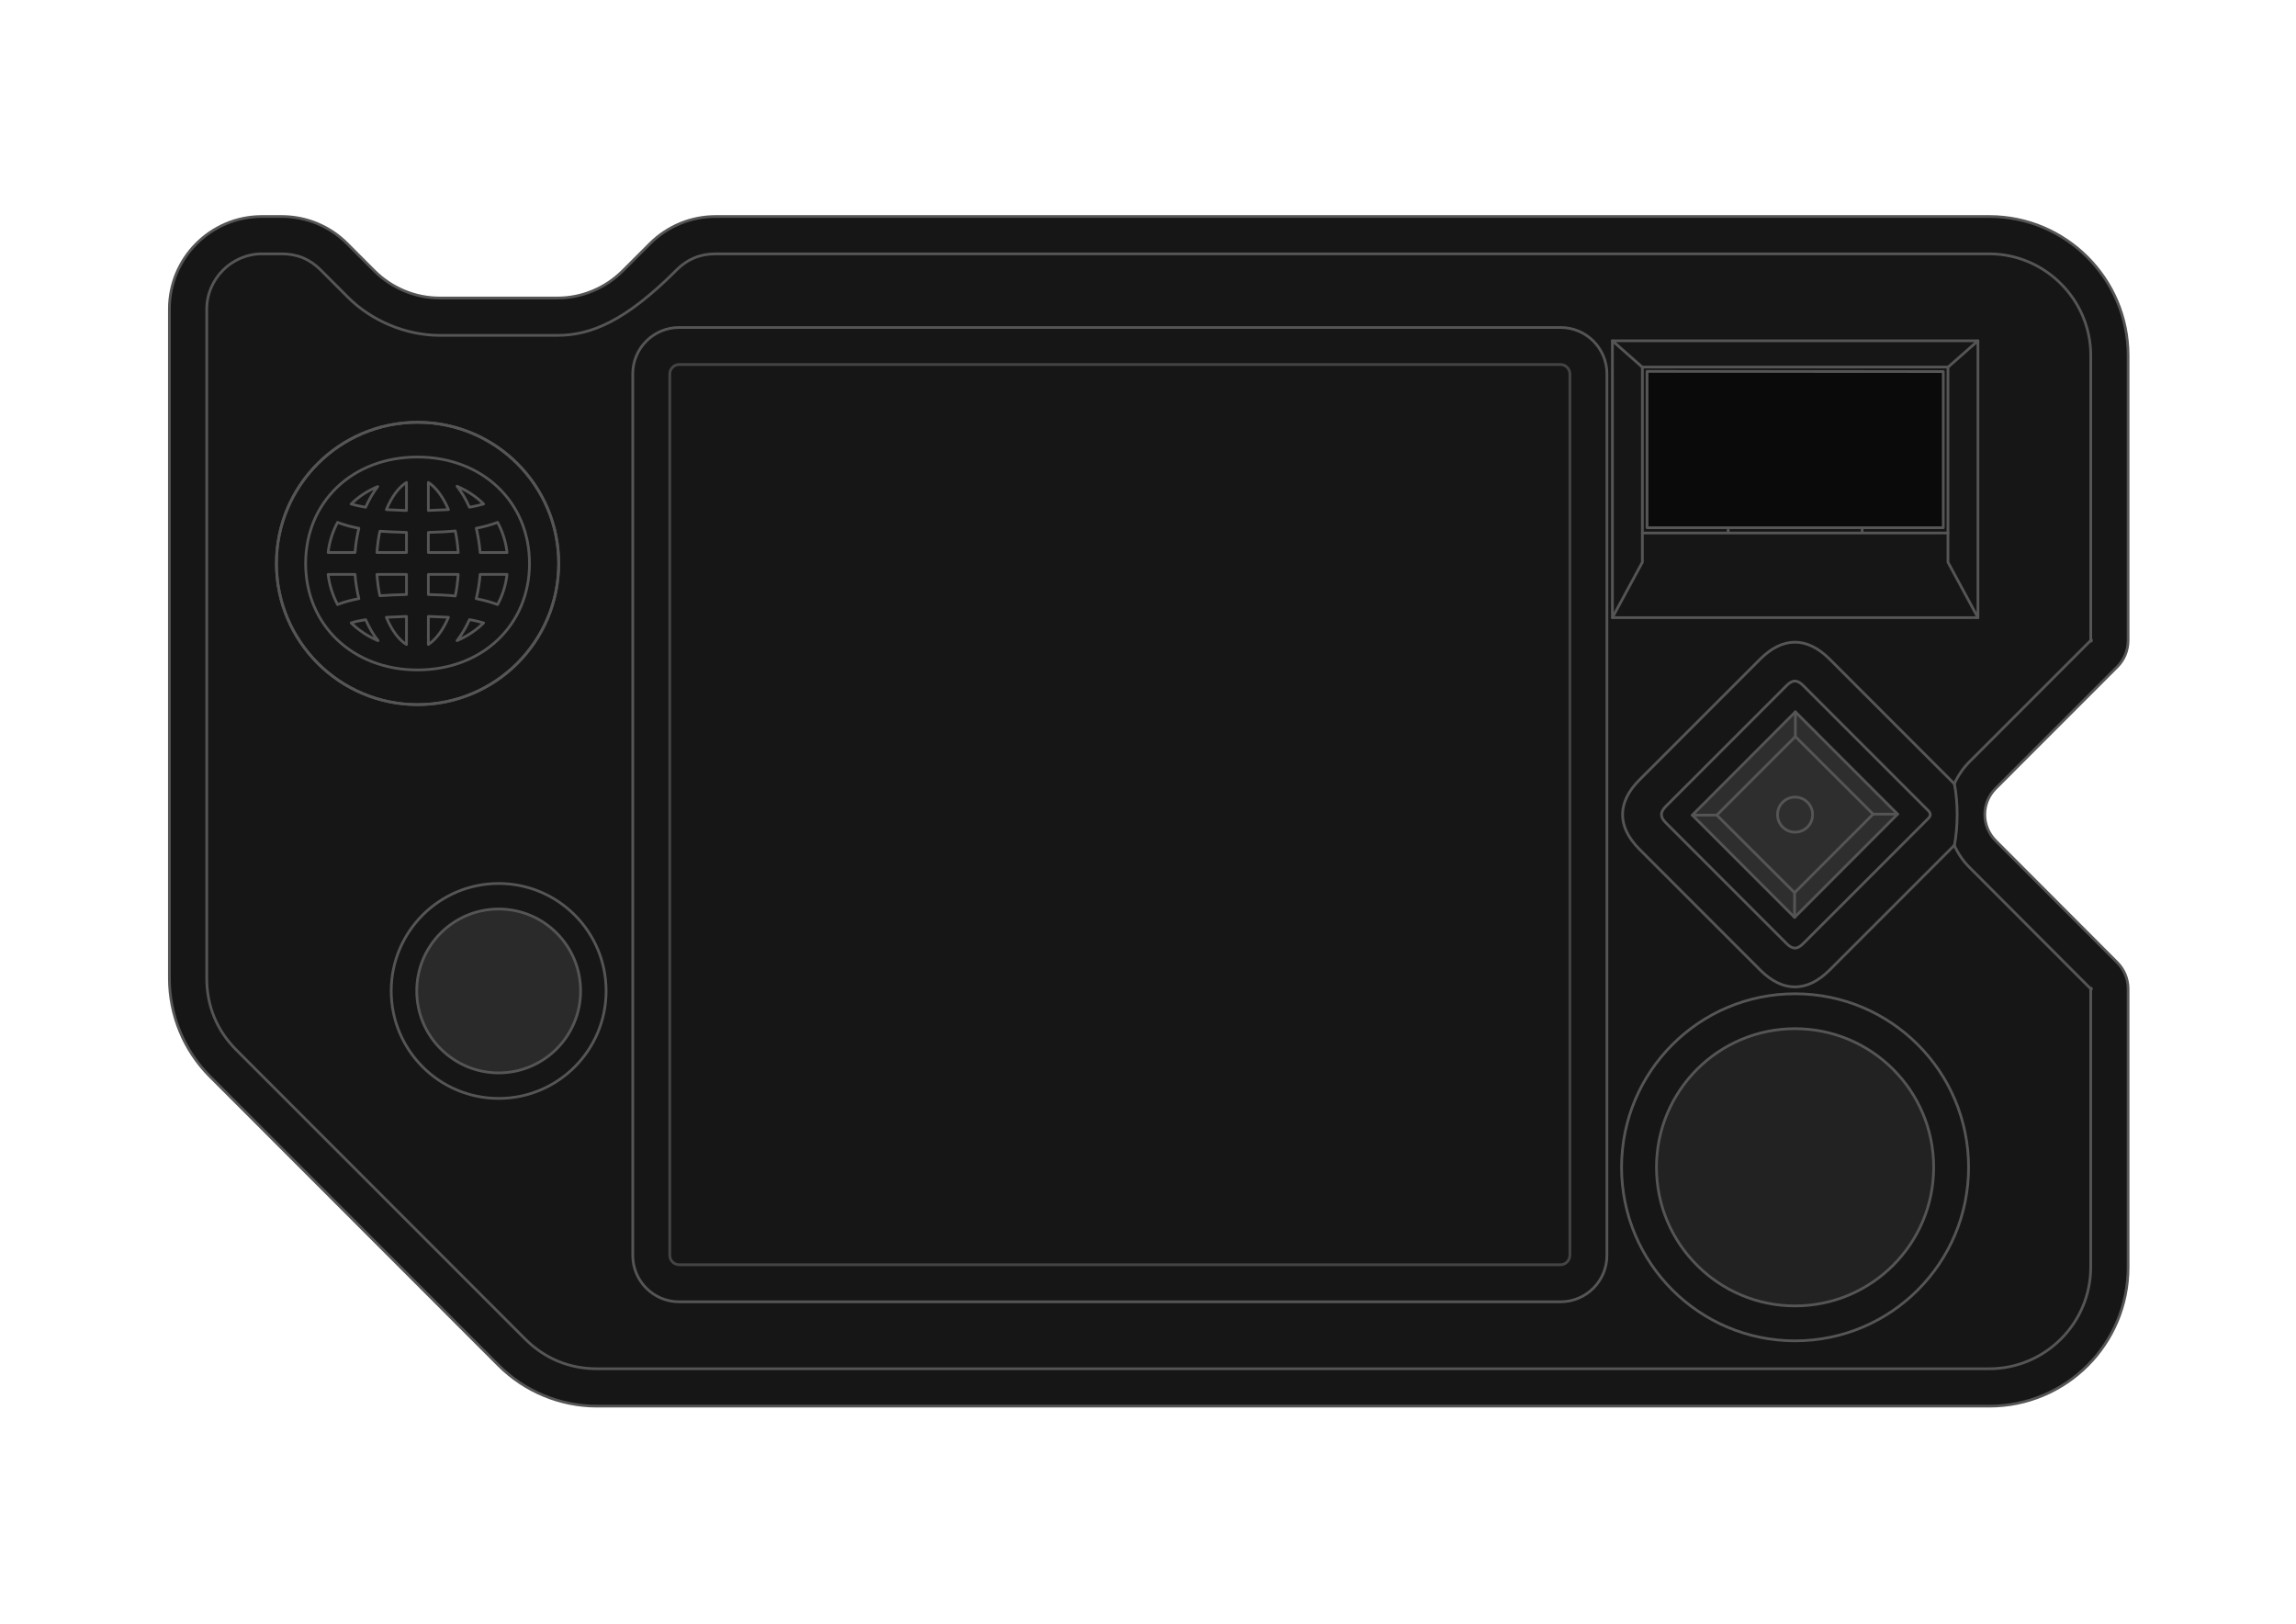
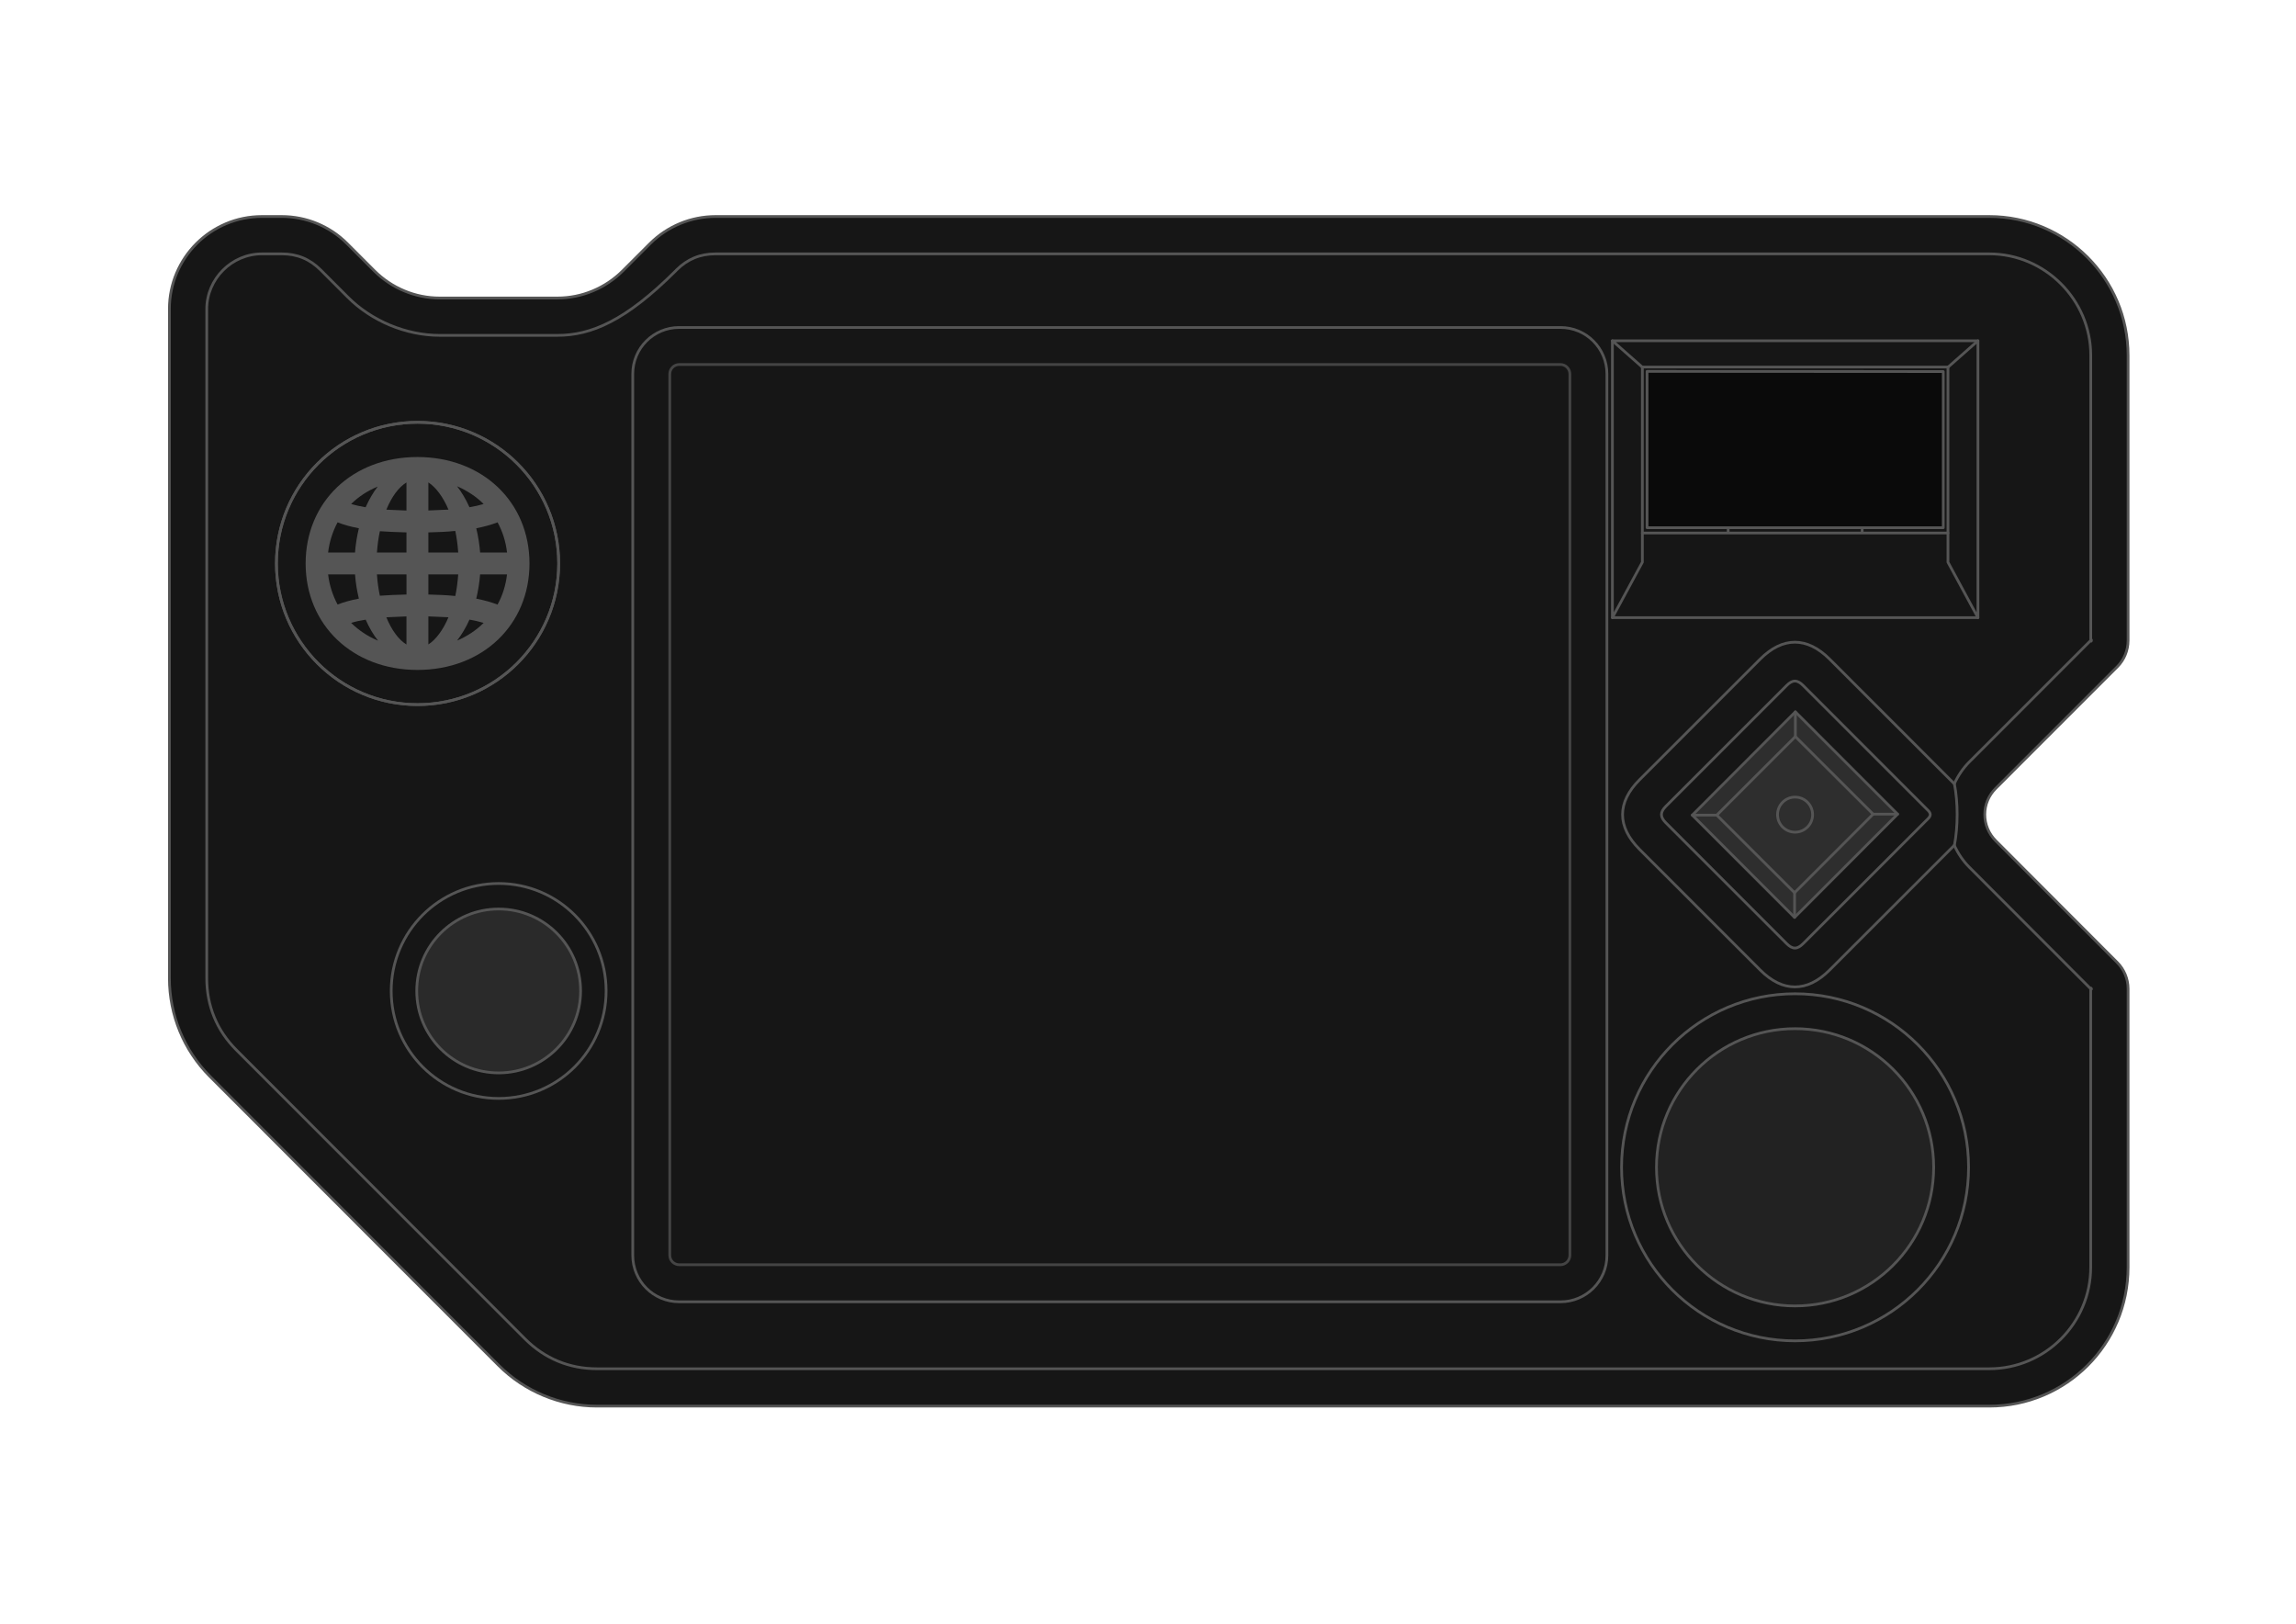
<svg xmlns="http://www.w3.org/2000/svg" id="device-top-view" version="1.1" viewBox="0 0 841.89 595.28">
  <defs>
    <style>
      .st0 {
        fill: #161616;
      }

      .st0, .st1, .st2, .st3, .st4, .st5, .st6 {
        stroke-linecap: round;
        stroke-linejoin: round;
      }

      .st0, .st1, .st2, .st4, .st5, .st6 {
        stroke: #555;
      }

      .st1, .st3 {
        fill: none;
      }

      .st2 {
        fill: #0a0a0a;
      }

      .st3 {
        stroke: #444;
      }

      .st4 {
        fill: #2e2e2e;
      }

      .st5 {
        fill: #2a2a2a;
      }

      .st6 {
        fill: #222;
      }
    </style>
  </defs>
  <path class="st0" d="M76.98,394.63l105.87,105.94c9.54,9.54,22.57,14.94,36.06,14.94h510.49c28.2,0,50.92-22.72,50.92-50.92v-102.14c0-3.61-1.48-7.08-4.02-9.63l-44.53-44.6c-2.55-2.55-4-6.01-4-9.61-.01-3.59,1.45-7.02,4-9.57l44.6-44.61c2.53-2.54,3.95-6.01,3.95-9.62v-104.51c0-28.11-22.81-50.93-50.92-50.93h-467.03c-8.98,0-17.61,3.57-23.99,9.91l-9.99,9.99c-6.38,6.37-14.99,9.98-23.99,9.98h-43.17c-9,0-17.62-3.61-23.99-9.98l-9.98-9.99c-6.34-6.35-14.97-9.91-23.96-9.91h-7.25c-18.74,0-33.94,15.2-33.94,33.94v245.29c0,13.51,5.32,26.48,14.87,36.03Z" />
  <g id="device-action-key">
    <polyline class="st4" points="695.81 298.48 658.32 260.98 620.53 298.84 658.03 336.33 695.81 298.48" />
    <polyline class="st1" points="686.83 298.48 658.03 327.28 629.51 298.84" />
    <path class="st1" d="M664.64,298.66c0-3.55-2.88-6.43-6.43-6.43s-6.43,2.88-6.43,6.43,2.88,6.43,6.43,6.43,6.43-2.88,6.43-6.43" />
    <polyline class="st1" points="695.81 298.48 686.83 298.48 658.32 270.04 658.32 260.98" />
    <polyline class="st1" points="658.32 270.04 629.51 298.84 620.53 298.84" />
    <line class="st1" x1="658.03" y1="327.28" x2="658.03" y2="336.33" />
  </g>
  <g id="device-display">
    <polygon class="st2" points="603.94 136.15 603.94 193.47 712.55 193.47 712.55 136.22 603.94 136.15" />
    <line class="st1" x1="682.81" y1="195.12" x2="682.81" y2="193.47" />
    <line class="st1" x1="633.68" y1="193.47" x2="633.68" y2="195.12" />
    <polyline class="st1" points="714.27 134.57 714.27 206.11 725.26 226.44 725.26 124.94 714.34 134.57" />
    <polyline class="st1" points="725.26 124.94 591.23 124.94 602.15 134.57 714.34 134.57" />
    <polyline class="st1" points="591.23 124.94 591.23 226.44 602.22 206.11 602.22 134.57" />
    <line class="st1" x1="714.27" y1="195.41" x2="602.22" y2="195.41" />
    <line class="st1" x1="591.23" y1="226.44" x2="725.26" y2="226.44" />
  </g>
  <g id="device-encoder2">
    <path class="st6" d="M709.03,427.95c0-28.07-22.75-50.82-50.82-50.82s-50.82,22.75-50.82,50.82,22.75,50.82,50.82,50.82,50.82-22.75,50.82-50.82" />
    <path class="st1" d="M721.83,427.95c0-35.14-28.48-63.62-63.62-63.62s-63.62,28.48-63.62,63.62,28.48,63.62,63.62,63.62,63.62-28.48,63.62-63.62" />
  </g>
  <g id="device-encoder1">
    <path class="st5" d="M152.81,363.3c0,16.59,13.45,30.04,30.04,30.04s30.04-13.45,30.04-30.04-13.45-30.04-30.04-30.04-30.04,13.45-30.04,30.04" />
    <path class="st1" d="M222.25,363.3c0-21.76-17.64-39.4-39.4-39.4s-39.4,17.64-39.4,39.4,17.64,39.4,39.4,39.4,39.4-17.64,39.4-39.4" />
    <circle class="st1" cx="153.11" cy="206.57" r="51.75" />
  </g>
  <g id="device-encoder1-detail">
-     <path class="st1" d="M176.05,202.56c-.22-3.03-.76-6.18-1.41-8.89,2.81-.54,5.53-1.3,7.81-2.17,1.84,3.37,3.03,7.16,3.47,11.06h-9.87ZM167.59,178.27c3.79,1.63,7.16,3.91,9.75,6.5-1.52.44-3.25.87-5.2,1.19-1.3-2.93-2.81-5.42-4.55-7.7h0ZM174.63,219.48c.65-2.71,1.19-5.86,1.41-8.89h9.87c-.44,3.91-1.63,7.7-3.47,11.06-2.27-.87-4.99-1.63-7.81-2.17ZM167.59,234.87c1.73-2.27,3.25-4.77,4.55-7.7,1.95.32,3.69.76,5.2,1.19-2.61,2.61-5.96,4.88-9.75,6.5h0ZM157.07,187.16v-10.3c2.71,1.73,5.42,5.32,7.37,9.97-2.17.1-4.55.22-7.37.32h0ZM157.07,202.56v-7.37c3.69-.1,6.83-.22,9.87-.54.54,2.49.87,5.1,1.08,7.91h-10.95ZM157.07,217.96v-7.37h10.95c-.22,2.81-.54,5.42-1.08,7.91-3.03-.32-6.18-.44-9.87-.54h0ZM157.07,236.28v-10.3c2.81.1,5.2.22,7.37.32-1.95,4.66-4.66,8.24-7.37,9.97h0ZM141.67,186.84c1.95-4.77,4.55-8.24,7.37-9.97v10.3c-2.81-.1-5.2-.22-7.37-.32h0ZM138.21,202.56c.22-2.81.54-5.32,1.08-7.81,2.81.22,6.08.32,9.75.44v7.37h-10.84,0ZM141.67,226.31c2.17-.1,4.55-.22,7.37-.32v10.3c-2.81-1.73-5.42-5.2-7.37-9.97h0ZM139.29,218.4c-.54-2.49-.87-4.99-1.08-7.81h10.84v7.37c-3.69.1-6.94.22-9.75.44h0ZM128.76,184.78c2.71-2.71,6.08-4.88,9.75-6.4-1.63,2.06-3.25,4.88-4.45,7.59-1.95-.32-3.79-.76-5.32-1.19h.02ZM128.76,228.37c1.63-.54,3.37-.87,5.32-1.19,1.3,2.93,2.81,5.53,4.55,7.7-3.91-1.63-7.05-3.79-9.87-6.5h0ZM120.31,202.56c.44-3.91,1.73-7.81,3.47-11.06,2.17.87,4.88,1.63,7.81,2.17-.65,2.71-1.19,5.74-1.41,8.89,0,0-9.87,0-9.87,0ZM120.31,210.58h9.87c.22,3.15.76,6.18,1.41,8.89-2.93.54-5.64,1.3-7.81,2.17-1.73-3.25-3.03-7.16-3.47-11.06ZM153.06,245.61c23.86,0,41.09-16.48,41.09-39.03s-17.24-39.03-41.09-39.03-40.99,16.48-40.99,39.03,17.24,39.03,40.99,39.03Z" />
+     <path fill="#555" d="M176.05,202.56c-.22-3.03-.76-6.18-1.41-8.89,2.81-.54,5.53-1.3,7.81-2.17,1.84,3.37,3.03,7.16,3.47,11.06h-9.87ZM167.59,178.27c3.79,1.63,7.16,3.91,9.75,6.5-1.52.44-3.25.87-5.2,1.19-1.3-2.93-2.81-5.42-4.55-7.7h0ZM174.63,219.48c.65-2.71,1.19-5.86,1.41-8.89h9.87c-.44,3.91-1.63,7.7-3.47,11.06-2.27-.87-4.99-1.63-7.81-2.17ZM167.59,234.87c1.73-2.27,3.25-4.77,4.55-7.7,1.95.32,3.69.76,5.2,1.19-2.61,2.61-5.96,4.88-9.75,6.5h0ZM157.07,187.16v-10.3c2.71,1.73,5.42,5.32,7.37,9.97-2.17.1-4.55.22-7.37.32h0ZM157.07,202.56v-7.37c3.69-.1,6.83-.22,9.87-.54.54,2.49.87,5.1,1.08,7.91h-10.95ZM157.07,217.96v-7.37h10.95c-.22,2.81-.54,5.42-1.08,7.91-3.03-.32-6.18-.44-9.87-.54h0ZM157.07,236.28v-10.3c2.81.1,5.2.22,7.37.32-1.95,4.66-4.66,8.24-7.37,9.97h0ZM141.67,186.84c1.95-4.77,4.55-8.24,7.37-9.97v10.3c-2.81-.1-5.2-.22-7.37-.32h0ZM138.21,202.56c.22-2.81.54-5.32,1.08-7.81,2.81.22,6.08.32,9.75.44v7.37h-10.84,0ZM141.67,226.31c2.17-.1,4.55-.22,7.37-.32v10.3c-2.81-1.73-5.42-5.2-7.37-9.97h0ZM139.29,218.4c-.54-2.49-.87-4.99-1.08-7.81h10.84v7.37c-3.69.1-6.94.22-9.75.44h0ZM128.76,184.78c2.71-2.71,6.08-4.88,9.75-6.4-1.63,2.06-3.25,4.88-4.45,7.59-1.95-.32-3.79-.76-5.32-1.19h.02ZM128.76,228.37c1.63-.54,3.37-.87,5.32-1.19,1.3,2.93,2.81,5.53,4.55,7.7-3.91-1.63-7.05-3.79-9.87-6.5h0ZM120.31,202.56c.44-3.91,1.73-7.81,3.47-11.06,2.17.87,4.88,1.63,7.81,2.17-.65,2.71-1.19,5.74-1.41,8.89,0,0-9.87,0-9.87,0ZM120.31,210.58h9.87c.22,3.15.76,6.18,1.41,8.89-2.93.54-5.64,1.3-7.81,2.17-1.73-3.25-3.03-7.16-3.47-11.06ZM153.06,245.61c23.86,0,41.09-16.48,41.09-39.03s-17.24-39.03-41.09-39.03-40.99,16.48-40.99,39.03,17.24,39.03,40.99,39.03Z" />
  </g>
  <g id="device-keyboard-frame">
    <rect class="st3" x="245.59" y="133.63" width="330.05" height="330.05" rx="3.5" ry="3.5" />
    <rect class="st1" x="232.02" y="120.06" width="357.2" height="357.2" rx="17" ry="17" />
  </g>
  <path class="st1" d="M716.58,309.87c1.36,3,3.23,5.77,5.49,8.03l44.52,44.59c.67.68.02-.85.02-.04v102.14c0,20.53-16.69,37.22-37.22,37.22H218.91c-10.16,0-19.18-3.74-26.37-10.93l-105.87-105.94c-7.18-7.18-10.86-16.13-10.86-26.34V113.31c0-11.07,9.17-20.24,20.24-20.24h7.25c5.67,0,10.29,1.91,14.27,5.89l9.98,9.99c8.7,8.71,21.34,14,33.68,14h43.17c12.35,0,24.96-5.29,43.39-23.68l.27-.29c4.01-3.99,8.66-5.91,14.32-5.91h467.03c20.43,0,37.22,16.79,37.22,37.23v104.51c0,.92.64-.64.05-.06l-44.59,44.6c-2.26,2.26-4.13,5.03-5.5,8.02" />
  <path class="st1" d="M655.11,345.93l-44.26-44.26c-2.18-2.18-2.18-3.9,0-6.08l44.26-44.26c2.18-2.19,3.9-2.19,6.08,0l45.76,45.76c1.11,1.11,1.11,1.97,0,3.08l-45.76,45.76c-2.18,2.19-3.9,2.19-6.08,0ZM645.42,355.62l-44.26-44.26c-8.27-8.27-8.27-17.18,0-25.46l44.26-44.26c8.27-8.27,17.18-8.27,25.46,0l45.76,45.76c1.33,6.77,1.33,15.68,0,22.46l-45.76,45.76c-8.27,8.27-17.18,8.27-25.46,0Z" />
  <circle class="st1" cx="153.11" cy="206.57" r="51.75" />
</svg>
